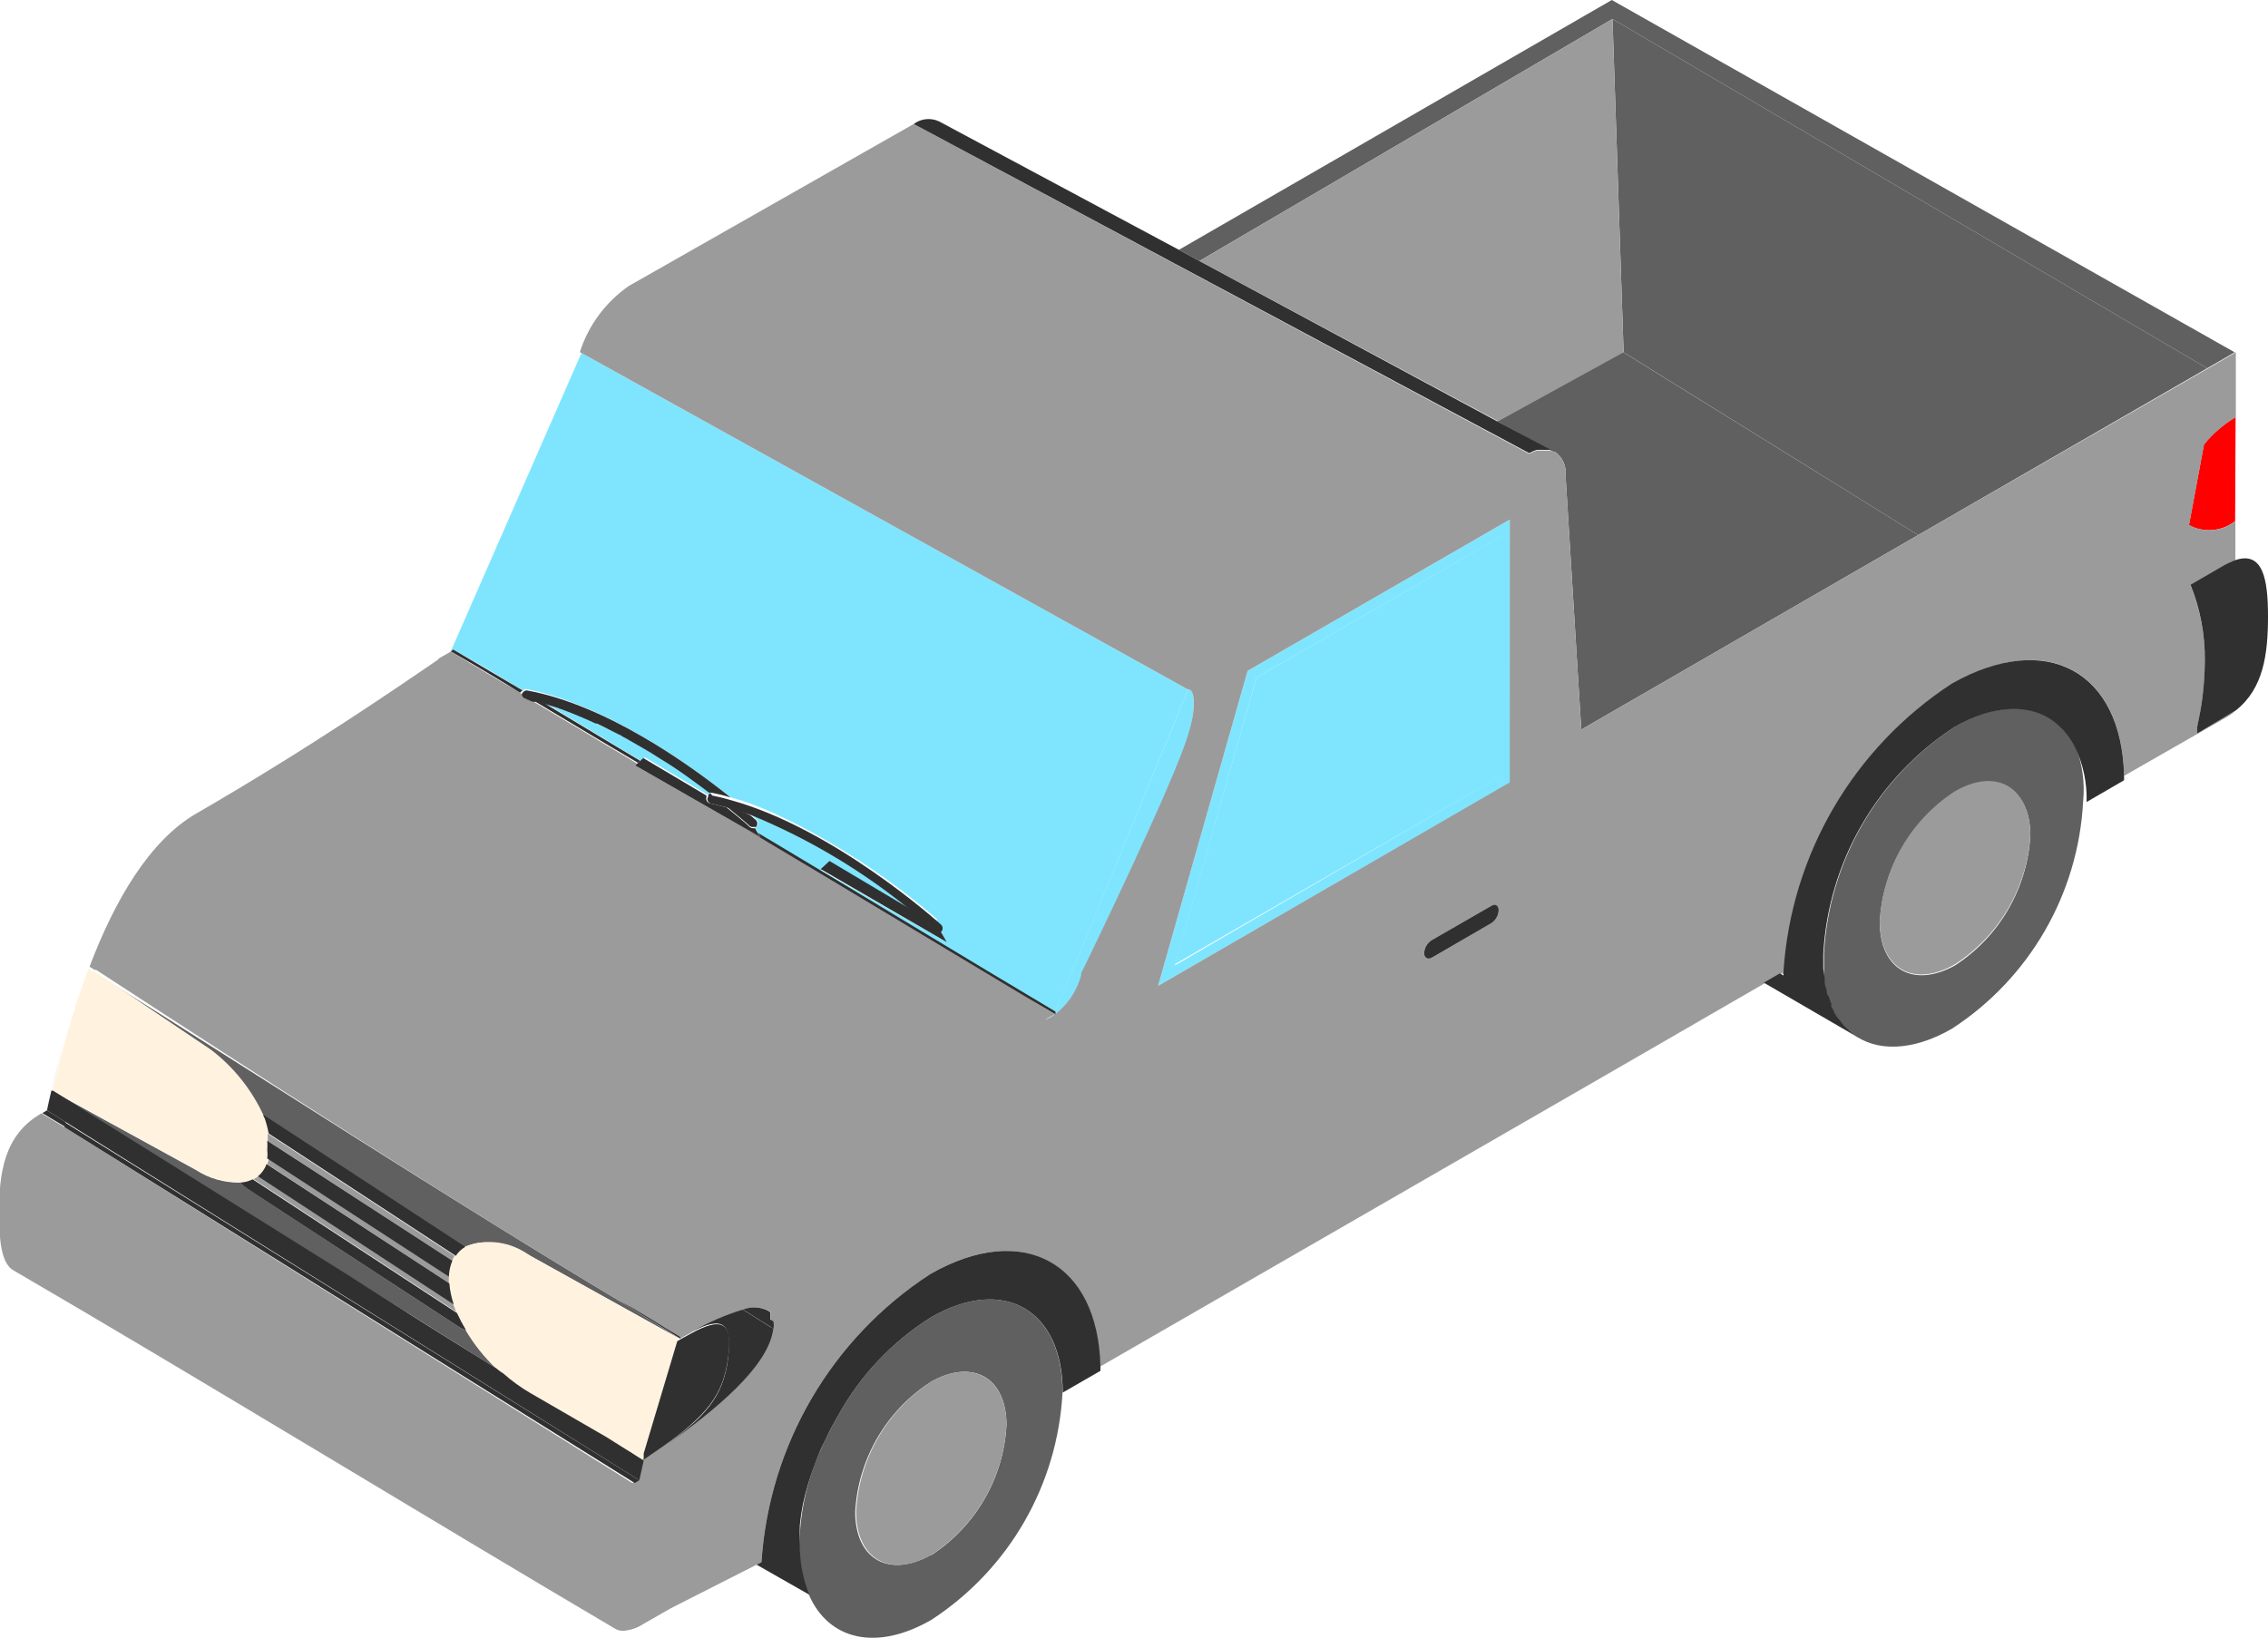
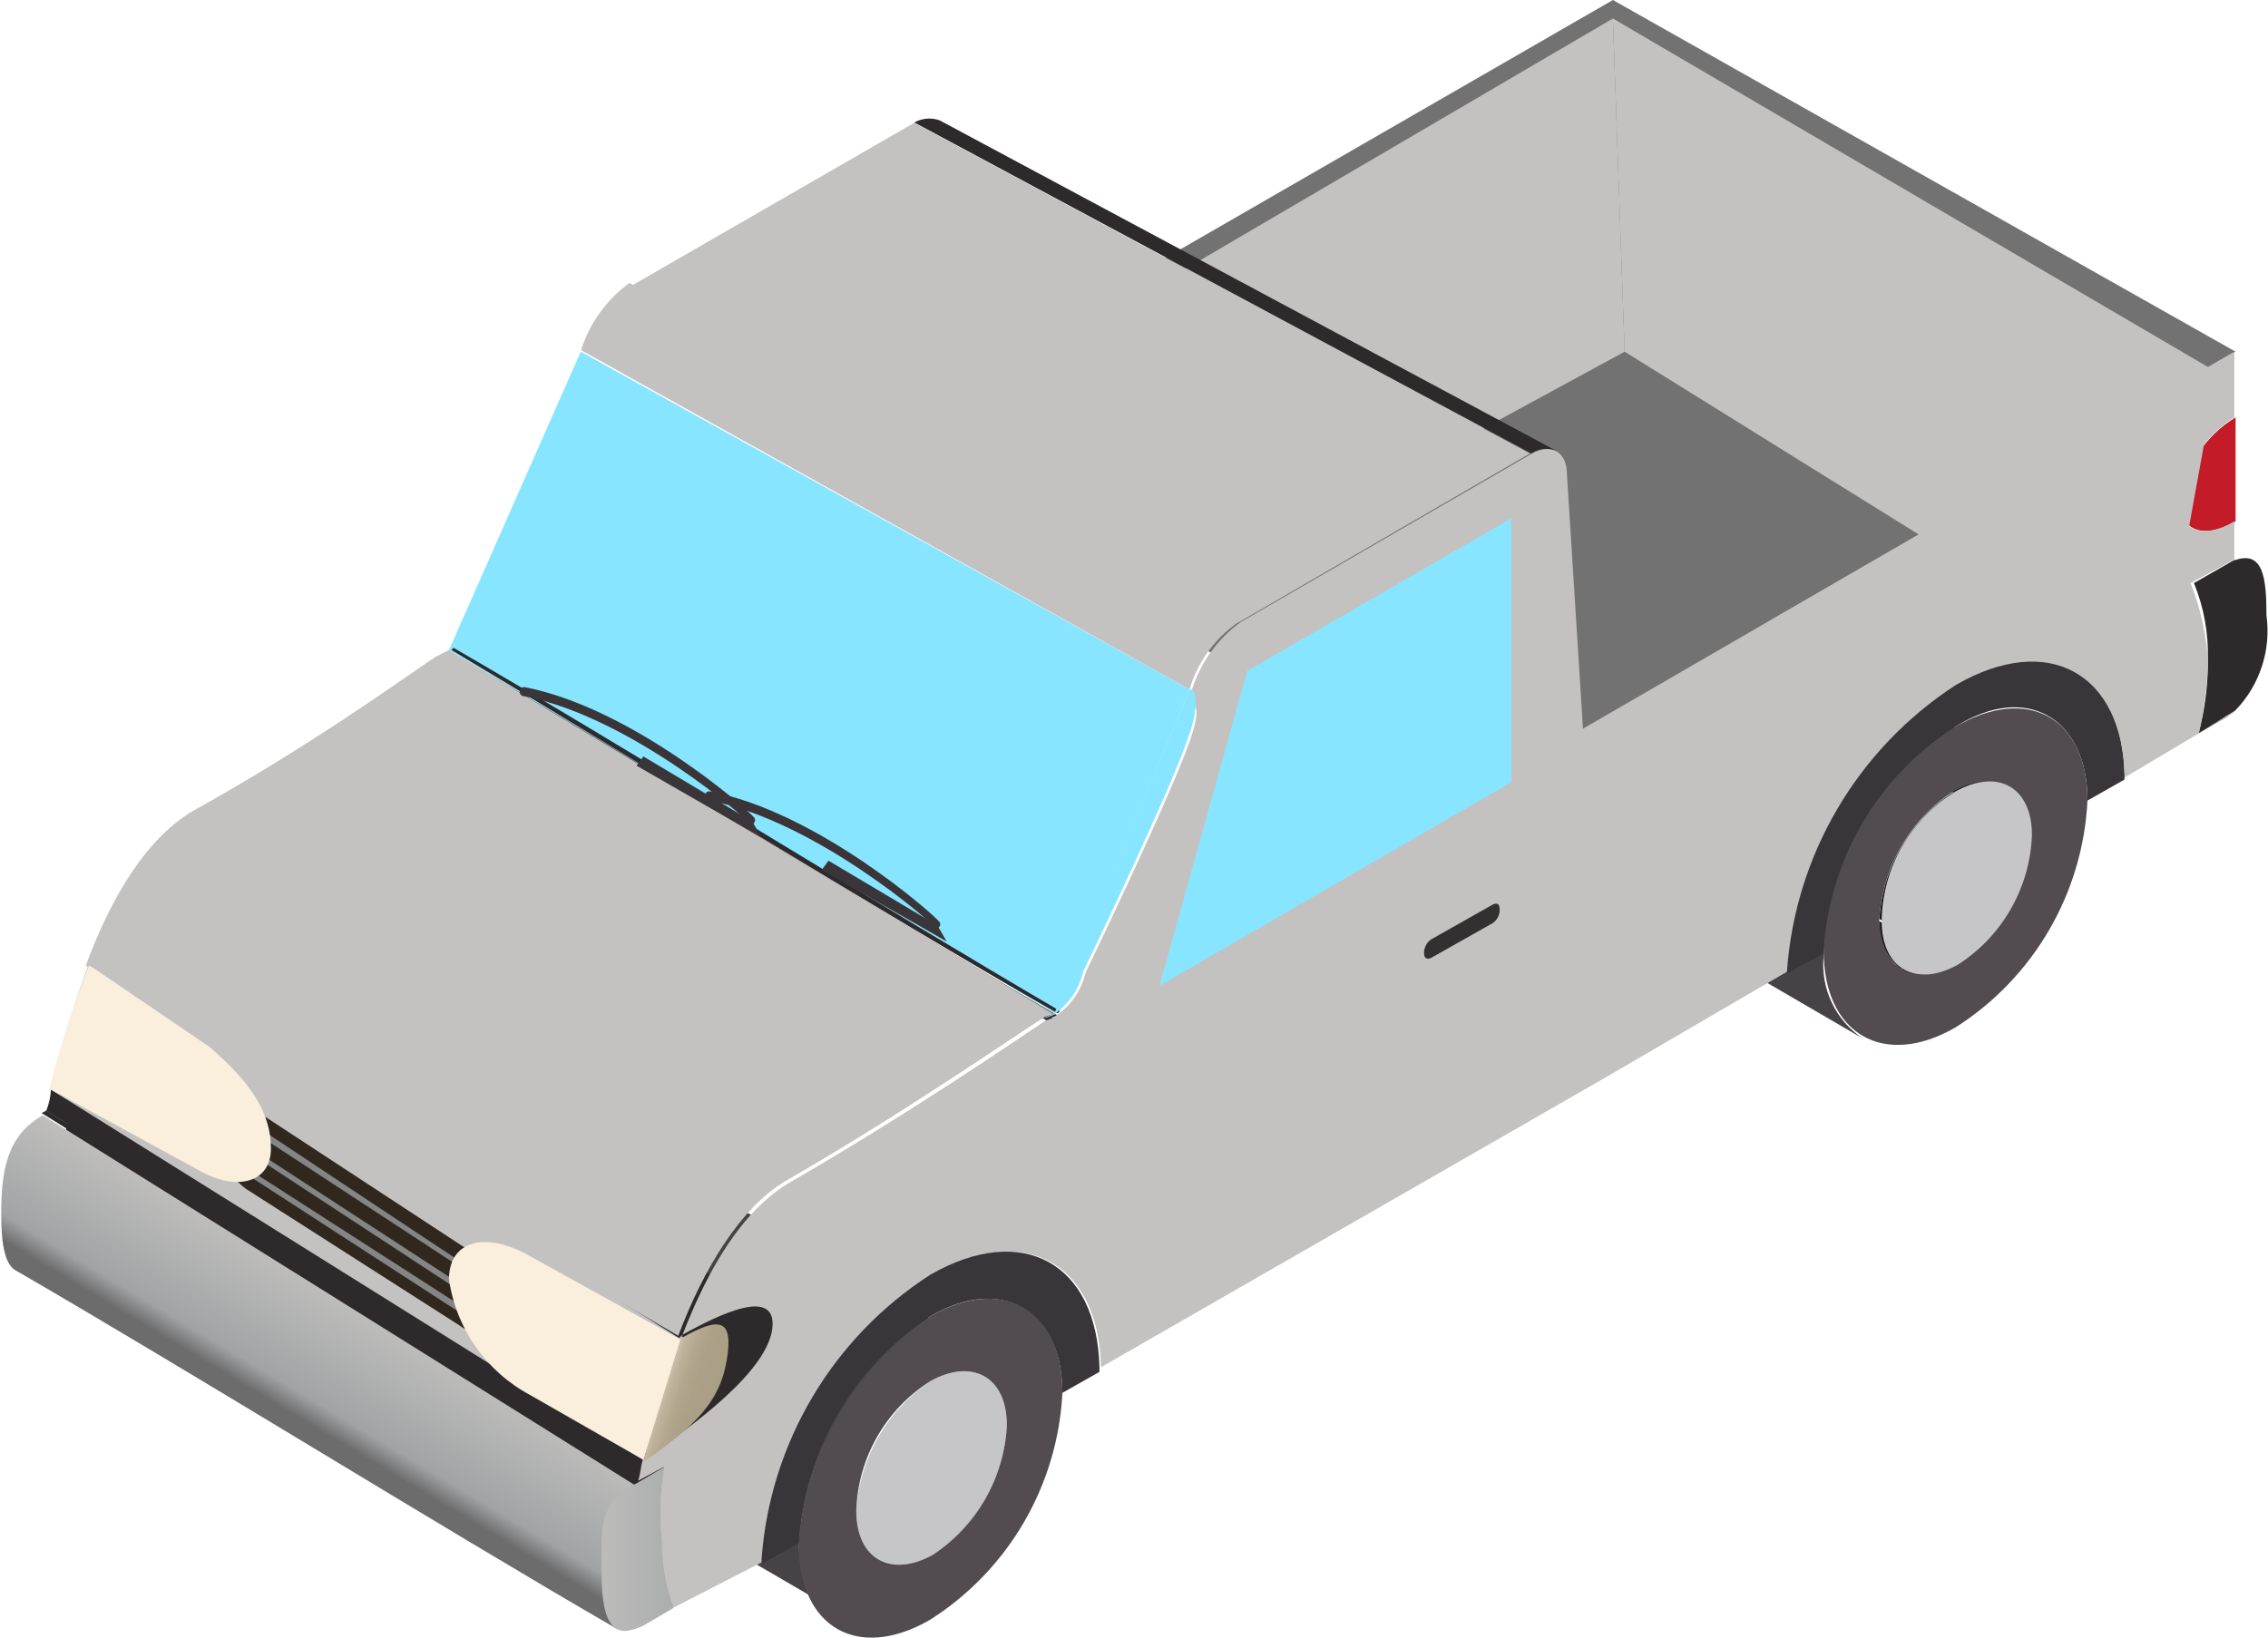
- <svg xmlns="http://www.w3.org/2000/svg" id="Capa_1" data-name="Capa 1" viewBox="0 0 98.02 70.8">
+ <svg xmlns="http://www.w3.org/2000/svg" xmlns:xlink="http://www.w3.org/1999/xlink" id="Capa_1" data-name="Capa 1" viewBox="0 0 73.5 53.09">
  <defs>
-     <style>.cls-1{fill:red;}.cls-2{fill:#7fe5ff;}.cls-3{fill:url(#linear-gradient);}.cls-4{fill:#606060;}.cls-5{fill:#9b9b9b;}.cls-6{fill:#fff3e0;}.cls-7{fill:#303030;}</style>
-     <linearGradient id="linear-gradient" x1="56.04" y1="101.19" x2="58.47" y2="102.09" gradientUnits="userSpaceOnUse">
-       <stop offset="0" stop-color="#fff3e0" />
-       <stop offset="0.08" stop-color="#e8dbc5" />
-       <stop offset="0.18" stop-color="#d3c5ae" />
-       <stop offset="0.29" stop-color="#c3b49c" />
-       <stop offset="0.43" stop-color="#b8a98f" />
-       <stop offset="0.61" stop-color="#b2a288" />
-       <stop offset="1" stop-color="#b0a086" />
+     <style>.cls-1{fill:none;}.cls-2{fill:#1e1b1a;}.cls-3{fill:#edecec;}.cls-4{fill:#464245;}.cls-5{fill:#534f52;}.cls-6{fill:#2e2a2c;}.cls-7{fill:#c31b27;}.cls-8{fill:#393538;}.cls-9{fill:#524c51;}.cls-10{fill:#c6c6c8;}.body{fill:#c4c2c1;}.cls-13{fill:#737273;}.cls-14{fill:#87e5ff;}.cls-16{clip-path:url(#clip-path);}.cls-17{fill:url(#Degradado_sin_nombre_259);}.cls-18{clip-path:url(#clip-path-2);}.cls-19{fill:url(#Degradado_sin_nombre_259-2);}.cls-20{clip-path:url(#clip-path-3);}.cls-21{fill:url(#Degradado_sin_nombre_260);}.cls-22{fill:#30281f;}.cls-23{fill:#858586;}.cls-24{fill:#faefdd;}.cls-25{fill:#342f31;}</style>
+     <clipPath id="clip-path" transform="translate(-59.01 -61.1)">
+       <path class="cls-1" d="M79,113.9c-5.7-3.3-13.8-8.33-19.5-11.63-.37-.22-.45-1-.45-1.8,0-1.35.15-2.55,1.35-3.22l19.2,12c-1.2.67-1,1.5-1,2.85,0,.82.08,1.57.45,1.8" />
+     </clipPath>
+     <linearGradient id="Degradado_sin_nombre_259" x1="11.71" y1="42.08" x2="9.46" y2="45.83" gradientUnits="userSpaceOnUse">
+       <stop offset="0" stop-color="#d6d4d4" />
+       <stop offset="0.07" stop-color="#bebdbc" />
+       <stop offset="0.83" stop-color="#a1a4a5" />
+       <stop offset="1" stop-color="#6d6c6d" />
+     </linearGradient>
+     <clipPath id="clip-path-2" transform="translate(-59.01 -61.1)">
+       <path class="cls-1" d="M80.54,108.65a8.49,8.49,0,0,0-.08,2.4,6.14,6.14,0,0,0,.38,2.17l-.9.53a1.71,1.71,0,0,1-.68.22c-.6,0-.75-.82-.75-1.87,0-1.35-.15-2.18,1-2.85l.15-.08Z" />
+     </clipPath>
+     <linearGradient id="Degradado_sin_nombre_259-2" x1="19" y1="50.21" x2="23.95" y2="50.21" xlink:href="#Degradado_sin_nombre_259" />
+     <clipPath id="clip-path-3" transform="translate(-59.01 -61.1)">
+       <path class="cls-1" d="M81.14,104.45c1.2-.68,1.65-.6,1.42.75s-1,2.1-2.7,3.3a39.57,39.57,0,0,1,1.13-4,.23.23,0,0,1,.15-.07" />
+     </clipPath>
+     <linearGradient id="Degradado_sin_nombre_260" x1="21.17" y1="44.65" x2="23.29" y2="45.36" gradientUnits="userSpaceOnUse">
+       <stop offset="0" stop-color="#faefdd" />
+       <stop offset="0.08" stop-color="#e2d7c3" />
+       <stop offset="0.18" stop-color="#cec3ae" />
+       <stop offset="0.29" stop-color="#bfb29c" />
+       <stop offset="0.43" stop-color="#b3a88f" />
+       <stop offset="0.61" stop-color="#aca087" />
+       <stop offset="1" stop-color="#aa9f86" />
    </linearGradient>
  </defs>
-   <path class="cls-1" d="M123.9,63.8a1.83,1.83,0,0,1-2,.17l.65-3.49a5.12,5.12,0,0,1,1.37-1.18Z" transform="translate(-27.3 -41.27)" />
-   <path class="cls-2" d="M78.65,71.08l-.26.62L72.92,85c-3.76-2.18-8.29-4.93-12.83-7.68l-.17-.3L60,77a.21.21,0,0,0,0-.3l-.21-.19a27.16,27.16,0,0,1,6.9,4.13l-3.52-2.1-.38.35L68.21,82v0l-.29-.5h0l0,0a.1.1,0,0,0,0-.07.2.2,0,0,0-.06-.23s0,0,0,0a.1.1,0,0,0-.06,0L67.79,81a30.87,30.87,0,0,0-6.26-4.2c-.15-.07-.29-.15-.44-.21A12.7,12.7,0,0,0,59.7,76c-.27-.1-.55-.18-.83-.26-1.76-1.41-5.37-4-8.81-4.68a.18.18,0,0,0-.17.06c-1-.62-2-1.22-3-1.77l-.11.08h0l0,0,5.65-12.9Z" transform="translate(-27.3 -41.27)" />
-   <path class="cls-2" d="M58,75.56a23.72,23.72,0,0,0-7.11-3.88L55,74.16l.17-.15,2.72,1.62A.31.31,0,0,1,58,75.56Z" transform="translate(-27.3 -41.27)" />
-   <path class="cls-2" d="M92.55,63.73,81.22,70.27,77.35,83.89l15.23-8.8ZM78.08,83,81.6,70.56,92.11,64.5l0,10.33Z" transform="translate(-27.3 -41.27)" />
-   <polygon class="cls-2" points="64.81 23.22 54.3 29.29 50.78 41.68 64.84 33.56 64.81 23.22" />
-   <path class="cls-2" d="M78.68,73c-.58,2-4.41,9.9-4.62,10.31,0,0,0,0,0,.08a3.16,3.16,0,0,1-1.28,1.81,1.43,1.43,0,0,1-.28.13l0,0,.24-.14.18-.1v0l0-.12L78.39,71.7l.26-.62C78.93,71,79,71.85,78.68,73Z" transform="translate(-27.3 -41.27)" />
-   <path class="cls-3" d="M58.76,100c-.21,1.62-1,2.5-2.73,3.74l-.91.63s0,0,0,0,0-.12,0-.18v0a0,0,0,0,0,0,0h0s0,0,0,0h0l0-.09.06-.2h0l1.39-4.65.15-.09.44-.24C58.52,98.17,59,98.44,58.76,100Z" transform="translate(-27.3 -41.27)" />
-   <polygon class="cls-4" points="77.18 41.98 77.18 42.16 77.02 42.07 77.18 41.98" />
-   <path class="cls-4" d="M117,73.53a3.29,3.29,0,0,0-.37-.57,1.6,1.6,0,0,0-.22-.24,1.7,1.7,0,0,0-.24-.22c-1-.83-2.62-.83-4.37.18a12.52,12.52,0,0,0-5.67,9.81h0c0,.23,0,.43,0,.64s0,.27,0,.4a1.62,1.62,0,0,1,0,.2c0,.11.06.21.08.31s0,.16.06.23.07.17.1.25a.61.61,0,0,0,.05.12.33.33,0,0,0,0,.12,2,2,0,0,0,.11.2c0,.08.08.16.13.24l.11.15.17.22a1.14,1.14,0,0,1,.11.11h0l.1.11.11.1.11.07c1,.78,2.58.77,4.29-.22a12.49,12.49,0,0,0,5.67-9.82h0A5.13,5.13,0,0,0,117,73.53ZM111.8,83c-1.79,1-3.25.2-3.26-1.86a7.16,7.16,0,0,1,3.24-5.61c1.8-1,3.26-.21,3.27,1.85A7.18,7.18,0,0,1,111.8,83Z" transform="translate(-27.3 -41.27)" />
-   <path class="cls-4" d="M110.2,64.4,95.64,72.81l-.68-11a1.07,1.07,0,0,0-.45-1h0l-.05,0h0L92,59.48l5.43-3Z" transform="translate(-27.3 -41.27)" />
-   <polygon class="cls-4" points="96.58 15.23 95.39 15.92 69.69 0.82 51.84 11.28 51.83 11.28 50.95 10.8 69.66 0 96.58 15.23" />
-   <polygon class="cls-4" points="95.39 15.92 82.9 23.13 70.17 15.23 69.69 0.82 95.39 15.92" />
-   <path class="cls-4" d="M30.52,84.78l.12-.41Z" transform="translate(-27.3 -41.27)" />
-   <path class="cls-4" d="M29.53,88.42v0c.19-.86.43-1.76.69-2.66-.27.92-.5,1.83-.7,2.71h0l.06,0Z" transform="translate(-27.3 -41.27)" />
-   <path class="cls-4" d="M56.67,99.14l-6.44-3.58A4.68,4.68,0,0,0,48.8,95l-.26,0a1.81,1.81,0,0,0-1.06.15l-.13.07h0l-8.71-5.7h0a7.52,7.52,0,0,0-2.27-2.84l-5-3.37C38,87.46,46.86,93.2,54.06,97.5Z" transform="translate(-27.3 -41.27)" />
-   <path class="cls-4" d="M48.76,100.43a7.83,7.83,0,0,1-1.32-1.66,1.26,1.26,0,0,1-.37-.18L38,92.66a1.88,1.88,0,0,1-.3-.27,3.37,3.37,0,0,1-1.93-.54l-6.07-3.33,12.65,7.9Z" transform="translate(-27.3 -41.27)" />
-   <path class="cls-4" d="M55.13,104.39c0-.13.06-.26.1-.39l-.12.38-.52-.3.54.33Z" transform="translate(-27.3 -41.27)" />
-   <path class="cls-4" d="M94.46,60.78l.05,0h0Z" transform="translate(-27.3 -41.27)" />
-   <polygon class="cls-4" points="51.09 30.43 51.35 29.8 51.09 30.43 51.09 30.43" />
-   <path class="cls-4" d="M55.13,104.39c0-.19.11-.39.15-.59l-.05.2C55.19,104.13,55.16,104.26,55.13,104.39Z" transform="translate(-27.3 -41.27)" />
-   <path class="cls-4" d="M122.26,73l1.24-.72a3.58,3.58,0,0,0,.43-.29l-1.67,1Z" transform="translate(-27.3 -41.27)" />
-   <path class="cls-4" d="M67.53,98.22a11.69,11.69,0,0,0-4,4.23,14.49,14.49,0,0,0-1,2.07,10.21,10.21,0,0,0-.68,3.52,5.42,5.42,0,0,0,.41,2.17c.84,1.94,2.9,2.47,5.3,1.08a12.51,12.51,0,0,0,5.66-9.82C73.22,97.87,70.66,96.41,67.53,98.22Zm0,10.27c-1.8,1-3.26.21-3.27-1.86A7.16,7.16,0,0,1,67.54,101c1.79-1,3.25-.2,3.26,1.86A7.16,7.16,0,0,1,67.56,108.49Z" transform="translate(-27.3 -41.27)" />
-   <path class="cls-4" d="M55.13,104.39v0c0-.2.11-.41.16-.62h0C55.24,104,55.18,104.2,55.13,104.39Z" transform="translate(-27.3 -41.27)" />
-   <path class="cls-5" d="M111.78,75.48a7.16,7.16,0,0,0-3.24,5.61c0,2.06,1.47,2.9,3.26,1.86a7.16,7.16,0,0,0,3.25-5.62C115,75.28,113.58,74.44,111.78,75.48Z" transform="translate(-27.3 -41.27)" />
-   <polygon class="cls-5" points="69.69 0.82 51.84 11.28 64.75 18.21 70.17 15.23 69.69 0.82" />
-   <path class="cls-5" d="M67.54,101a7.17,7.17,0,0,0-3.24,5.61c0,2.07,1.47,2.9,3.26,1.87a7.17,7.17,0,0,0,3.24-5.62C70.79,100.82,69.33,100,67.54,101Z" transform="translate(-27.3 -41.27)" />
-   <path class="cls-5" d="M123.91,65.48V63.8a1.83,1.83,0,0,1-2,.17l.65-3.49a5.12,5.12,0,0,1,1.37-1.18V56.5l-1.19.69L110.2,64.4,95.64,72.81l-.68-11a1.07,1.07,0,0,0-.45-1h0l-.05,0h0a.85.85,0,0,0-.17-.06H94a.65.65,0,0,0-.19,0l-.1,0a1.73,1.73,0,0,0-.32.14L66.79,46.63l-12.31,7a5.54,5.54,0,0,0-2.12,2.86L78.65,71.08c.28-.06.37.77,0,1.94-.58,2-4.41,9.9-4.62,10.31,0,0,0,0,0,.08a3.16,3.16,0,0,1-1.28,1.81,1.43,1.43,0,0,1-.28.13l0,0,.24-.14.18-.1-1.31-.79L62.69,79l-3.33-2-4.61-2.64.09-.08-4.58-2.74L50,71.47a.19.19,0,0,1-.15-.19l-3.07-1.84,0,0-.56.32.05,0c-1.47,1-5.44,3.76-10.49,6.68-2,1.16-3.51,3.71-4.61,6.62l.22.14.07,0C38,87.46,46.86,93.2,54.06,97.5c.91.54,1.79,1.07,2.64,1.56l0,.08.15-.09.44-.24a10.52,10.52,0,0,1,2.14-.93,1.32,1.32,0,0,1,1.12.07l.07.06a.73.73,0,0,1,0,.09.35.35,0,0,1,0,.08l0,.14s0,.06,0,.09a1,1,0,0,1,0,.3c-.2,1.64-2.53,3.54-4.69,5.07l-.91.63c-.06.29-.13.57-.19.85l-.2.12L30.09,90l-1-.6c-1.59.91-1.84,2.53-1.83,4.35,0,1.17.11,2.14.61,2.43,7.65,4.45,18.38,11,26,15.49a.65.65,0,0,0,.35.1,1.82,1.82,0,0,0,.89-.3l1.17-.67L60,108.91l.21-.11a16.1,16.1,0,0,1,7.29-12.45c4-2.3,7.24-.51,7.34,4L96.57,87.82l7.06-4.08.69-.4.16-.09a16.12,16.12,0,0,1,7.28-12.44c4-2.31,7.25-.51,7.34,4L122.26,73c0-.09,0-.18,0-.28.09-.44.18-.88.23-1.31a13.89,13.89,0,0,0,.1-1.55,8.5,8.5,0,0,0-.62-3.29l1.45-.84A3.41,3.41,0,0,1,123.91,65.48ZM91.75,81.18l-2.57,1.49c-.18.1-.33,0-.33-.19a.7.7,0,0,1,.33-.57l2.57-1.48c.17-.11.32,0,.32.19A.7.7,0,0,1,91.75,81.18Zm-14.4,2.71,3.87-13.62,11.33-6.54,0,11.36Z" transform="translate(-27.3 -41.27)" />
-   <path class="cls-5" d="M46.85,95.77a1.36,1.36,0,0,1,.1-.21l-8.09-5.29a2.91,2.91,0,0,1,0,.31Z" transform="translate(-27.3 -41.27)" />
-   <path class="cls-5" d="M47.05,98c0-.13-.09-.25-.14-.37l-8.46-5.54a1,1,0,0,1-.23.13Z" transform="translate(-27.3 -41.27)" />
-   <path class="cls-5" d="M46.72,96.75a2,2,0,0,1,0-.24s0,0,0-.05l-7.82-5.11a1.05,1.05,0,0,1-.06.24Z" transform="translate(-27.3 -41.27)" />
-   <path class="cls-6" d="M38.92,91c0,.07,0,.13,0,.18l0,.17h0l-.06.23h0a1.23,1.23,0,0,1-.38.53,1,1,0,0,1-.22.13,1.35,1.35,0,0,1-.54.14,3.42,3.42,0,0,1-1.92-.54l-6.07-3.33-.1-.06-.07,0h0v0c.2-.86.43-1.76.69-2.66.09-.31.19-.62.29-.93,0-.14.08-.27.13-.41.14-.44.3-.88.46-1.31l.22.14.07,0,5,3.37a7.52,7.52,0,0,1,2.27,2.84h0c0,.13.09.26.13.39a1.6,1.6,0,0,0,.05.21,1.42,1.42,0,0,1,0,.2,2.87,2.87,0,0,1,0,.31C38.91,90.71,38.92,90.85,38.92,91Z" transform="translate(-27.3 -41.27)" />
-   <path class="cls-6" d="M47.36,95.17a1.18,1.18,0,0,0-.41.39,1.36,1.36,0,0,0-.1.21,2,2,0,0,0-.15.69s0,0,0,.05a2,2,0,0,0,0,.24,3.89,3.89,0,0,0,.19.91c.05.12.09.24.14.37a7.59,7.59,0,0,0,.39.74,7.83,7.83,0,0,0,1.32,1.66,3.85,3.85,0,0,0,.3.27h0a7.11,7.11,0,0,0,1.16.84l3.3,1.91,1.07.62.52.3.12-.38.05-.2h0l1.38-4.65h0l-6.43-3.58A2.91,2.91,0,0,0,47.36,95.17Z" transform="translate(-27.3 -41.27)" />
-   <path class="cls-7" d="M47.07,98.59a1.26,1.26,0,0,0,.37.18,7.59,7.59,0,0,1-.39-.74l-8.83-5.78a1.3,1.3,0,0,1-.53.14,1.88,1.88,0,0,0,.3.27Z" transform="translate(-27.3 -41.27)" />
-   <path class="cls-7" d="M46.91,97.66a3.89,3.89,0,0,1-.19-.91l-7.9-5.16a1.21,1.21,0,0,1-.37.53Z" transform="translate(-27.3 -41.27)" />
-   <path class="cls-7" d="M46.7,96.46a2,2,0,0,1,.15-.69l-8-5.19a2.73,2.73,0,0,1,0,.41,1.42,1.42,0,0,1,0,.36Z" transform="translate(-27.3 -41.27)" />
-   <path class="cls-7" d="M47,95.56a1.18,1.18,0,0,1,.41-.39l-8.73-5.71a4.1,4.1,0,0,1,.23.81Z" transform="translate(-27.3 -41.27)" />
-   <path class="cls-7" d="M119.1,74.81V75l-1.62.94h0a5.13,5.13,0,0,0-.51-2.39,3.29,3.29,0,0,0-.37-.57,1.6,1.6,0,0,0-.22-.24,1.7,1.7,0,0,0-.24-.22c-1-.83-2.62-.83-4.37.18a12.52,12.52,0,0,0-5.67,9.81h0c0,.22,0,.44,0,.64l.06.4a1.62,1.62,0,0,1,0,.2c0,.11.06.21.08.31s0,.16.06.23.07.17.1.25a.61.61,0,0,0,.05.12.34.34,0,0,0,0,.12l.11.2c0,.08.09.16.13.24l.12.15.17.22a1.14,1.14,0,0,1,.11.11,1.14,1.14,0,0,1,.11.11l.11.1.11.08.12.08.12.08-4.13-2.4.69-.4.16.09v-.18a16.12,16.12,0,0,1,7.28-12.44C115.76,68.5,119,70.3,119.1,74.81Z" transform="translate(-27.3 -41.27)" />
-   <path class="cls-7" d="M122.26,73v0Z" transform="translate(-27.3 -41.27)" />
-   <path class="cls-7" d="M125.32,67.92c0,1.64-.2,3.12-1.39,4.06l-1.67,1c0-.09,0-.18,0-.28.09-.44.18-.88.23-1.31a13.89,13.89,0,0,0,.1-1.55,8.5,8.5,0,0,0-.62-3.29l1.45-.84a3.41,3.41,0,0,1,.44-.21C125.1,65.05,125.32,66.29,125.32,67.92Z" transform="translate(-27.3 -41.27)" />
-   <path class="cls-7" d="M94.45,60.78a.85.85,0,0,0-.17-.06H94a.65.65,0,0,0-.19,0l-.1,0a1.73,1.73,0,0,0-.32.14L66.79,46.63a1.07,1.07,0,0,1,1.1-.11l10.36,5.55.88.48h0L92,59.48Z" transform="translate(-27.3 -41.27)" />
-   <path class="cls-7" d="M94.51,60.8h0l-.05,0Z" transform="translate(-27.3 -41.27)" />
-   <path class="cls-7" d="M74.86,100.35v.18l-1.63.94c0-3.6-2.57-5.06-5.7-3.25a11.69,11.69,0,0,0-4,4.23l-.28.5c-.18.34-.34.69-.49,1l-.21.53A11.9,11.9,0,0,0,62,106.3a8.89,8.89,0,0,0-.13.88,8.43,8.43,0,0,0,0,.86,5.6,5.6,0,0,0,.41,2.17L60,108.91l.21-.11a16.1,16.1,0,0,1,7.29-12.45C71.51,94.05,74.76,95.84,74.86,100.35Z" transform="translate(-27.3 -41.27)" />
-   <path class="cls-7" d="M72.92,85l0,.12-1.31-.77L62.69,79,60,77.38l.18.1-.13-.21C64.63,80,69.16,82.77,72.92,85Z" transform="translate(-27.3 -41.27)" />
-   <path class="cls-7" d="M50.42,71.58l4.46,2.67.09-.09-4.13-2.48Z" transform="translate(-27.3 -41.27)" />
-   <path class="cls-7" d="M49.89,71.12l-3-1.77-.11.08c1,.57,2,1.16,3,1.79A.23.23,0,0,1,49.89,71.12Z" transform="translate(-27.3 -41.27)" />
-   <path class="cls-7" d="M49.83,71.28l-3.07-1.84h0l3,1.79v0S49.82,71.27,49.83,71.28Z" transform="translate(-27.3 -41.27)" />
-   <path class="cls-7" d="M72.87,85.07v0l-1.31-.79Z" transform="translate(-27.3 -41.27)" />
-   <path class="cls-7" d="M62.69,79l-3.33-2,.68.38Z" transform="translate(-27.3 -41.27)" />
-   <path class="cls-7" d="M54.87,74.25l0,0-4.58-2.74.15,0h0l.87.54,0,0Z" transform="translate(-27.3 -41.27)" />
-   <path class="cls-7" d="M60.73,98.41a1,1,0,0,1,0,.3l-1.32-.83a1.32,1.32,0,0,1,1.12.07l.07.06a.73.73,0,0,1,0,.09.35.35,0,0,1,0,.08l0,.14S60.73,98.38,60.73,98.41Z" transform="translate(-27.3 -41.27)" />
-   <path class="cls-7" d="M30.13,89.77c0,.07,0,.15,0,.22l-1-.6.2-.12Z" transform="translate(-27.3 -41.27)" />
-   <path class="cls-7" d="M47.51,99.72,47,99.4Z" transform="translate(-27.3 -41.27)" />
-   <path class="cls-7" d="M47.59,99.77l1.47.94h0Q48.33,100.25,47.59,99.77Z" transform="translate(-27.3 -41.27)" />
-   <path class="cls-7" d="M54.93,105.26l-.2.12L30.09,90c0-.07,0-.15,0-.22Z" transform="translate(-27.3 -41.27)" />
-   <path class="cls-7" d="M55.12,104.41c-.06.29-.13.57-.19.85L30.13,89.77l-.8-.5c.06-.28.12-.57.19-.85l.07,0,.1.06,12.64,7.9,2.35,1.5L47,99.4l.26.16a2.26,2.26,0,0,1,.26.16l.07,0c.5.32,1,.63,1.47.93h0a7.28,7.28,0,0,0,1.16.84l3.3,1.91Z" transform="translate(-27.3 -41.27)" />
-   <path class="cls-7" d="M56.7,99.06l0,.08L54.06,97.5C55,98,55.85,98.57,56.7,99.06Z" transform="translate(-27.3 -41.27)" />
-   <path class="cls-7" d="M60.72,98.71c-.2,1.64-2.53,3.54-4.69,5.07,1.72-1.24,2.52-2.12,2.73-3.74s-.24-1.87-1.5-1.23a10.52,10.52,0,0,1,2.14-.93Z" transform="translate(-27.3 -41.27)" />
-   <path class="cls-7" d="M48.76,100.43l-6.42-4,4.65,3,.52.32.08,0q.73.48,1.47.93A3.85,3.85,0,0,1,48.76,100.43Z" transform="translate(-27.3 -41.27)" />
-   <path class="cls-7" d="M54.59,104.08l-1.07-.62c.56.33,1.1.66,1.61,1Z" transform="translate(-27.3 -41.27)" />
-   <path class="cls-7" d="M58.76,100c-.21,1.62-1,2.5-2.73,3.74l-.91.63s0,0,0,0,0-.12,0-.18v0a0,0,0,0,0,0,0h0s0,0,0,0h0l0-.09.06-.2h0l1.39-4.65.15-.09.44-.24C58.52,98.17,59,98.44,58.76,100Z" transform="translate(-27.3 -41.27)" />
-   <path class="cls-7" d="M92.07,80.62a.7.7,0,0,1-.32.56l-2.57,1.49c-.18.1-.33,0-.33-.19a.7.7,0,0,1,.33-.57l2.57-1.48C91.92,80.32,92.07,80.41,92.07,80.62Z" transform="translate(-27.3 -41.27)" />
-   <path class="cls-7" d="M60.22,77.48l-.18-.1L59.36,77l-4.61-2.64.09-.08,0,0,.1-.09.16-.15,2.73,1.62s0,0,0,.07A.21.21,0,0,0,58,76l.69.17c.62.49,1,.83,1,.84a.2.2,0,0,0,.14.06.19.19,0,0,0,.1,0l.17.3Z" transform="translate(-27.3 -41.27)" />
-   <path class="cls-7" d="M58.87,75.74a8,8,0,0,0-.81-.2s-.07,0-.11,0c-.6-.45-1.33-1-2.13-1.48l-.41-.26L55,73.56l-.7-.4a1.18,1.18,0,0,1-.19-.11L54,73l-.67-.34-.23-.11-.05,0c-.56-.26-1.14-.5-1.71-.7h0l-.47-.14h0l-.39-.1h0l-.15,0L50,71.47a.19.19,0,0,1-.15-.19s0,0,0,0v0a.23.23,0,0,1,.07-.1.18.18,0,0,1,.17-.06C53.5,71.74,57.11,74.33,58.87,75.74Z" transform="translate(-27.3 -41.27)" />
-   <path class="cls-7" d="M58.68,76.12c.62.5,1,.83,1,.84a.2.2,0,0,0,.14.06s.06,0,.09,0,0,0,.06,0a.22.22,0,0,0,0-.3l-.22-.19C59.39,76.33,59,76.22,58.68,76.12Z" transform="translate(-27.3 -41.27)" />
-   <path class="cls-7" d="M67.68,81.44s-.4-.35-1-.85l-3.53-2.1-.38.35L68.22,82l-.3-.52a.19.19,0,0,1-.1,0A.2.2,0,0,1,67.68,81.44Z" transform="translate(-27.3 -41.27)" />
-   <path class="cls-7" d="M58,75.56a.31.31,0,0,0-.09.07s0,0,0,.07A.2.2,0,0,0,58,76l.7.17c.35.1.71.21,1.07.34a27.24,27.24,0,0,1,6.91,4.13c.62.5,1,.84,1,.85a.2.2,0,0,0,.14.06.19.19,0,0,0,.1,0s0,0,.06,0a.22.22,0,0,0,0-.3c-.2-.18-4.65-4.16-9.09-5.39a8,8,0,0,0-.81-.2S58,75.55,58,75.56Z" transform="translate(-27.3 -41.27)" />
+   <path class="cls-2" d="M107.61,78.12a2,2,0,0,0-.67-1.57l17.17,10a1.69,1.69,0,0,1,.68,1.58,5.24,5.24,0,0,1-2.4,4.2l-17.18-10a5.22,5.22,0,0,0,2.4-4.2" transform="translate(-59.01 -61.1)" />
+   <path class="cls-2" d="M103.49,82.55a1.83,1.83,0,0,0,1.72-.15l17.18,10a1.63,1.63,0,0,1-1.73.15c-5.17-3-12.07-7-17.17-10" transform="translate(-59.01 -61.1)" />
+   <path class="cls-3" d="M106.94,76.55l17.17,10a1.83,1.83,0,0,0-1.72.15l-17.18-10a1.8,1.8,0,0,1,1.73-.15" transform="translate(-59.01 -61.1)" />
+   <path class="cls-3" d="M120.66,92.52c-4.87-2.85-9.75-5.7-14.62-8.47-.83-.53-1.73-1-2.55-1.5a1.88,1.88,0,0,1-.75-1.58,5.24,5.24,0,0,1,2.4-4.2l17.17,10a5.34,5.34,0,0,0-2.4,4.2,1.78,1.78,0,0,0,.75,1.57" transform="translate(-59.01 -61.1)" />
+   <path class="cls-4" d="M119.39,94.77l-17.18-10a3.05,3.05,0,0,1-1.27-2.7,9.26,9.26,0,0,1,4.27-7.35l17.18,10a9.46,9.46,0,0,0-4.28,7.35,2.88,2.88,0,0,0,1.28,2.7" transform="translate(-59.01 -61.1)" />
+   <path class="cls-5" d="M116.91,92.67l-17.17-10v-.15l17.17,10v.15" transform="translate(-59.01 -61.1)" />
+   <path class="cls-6" d="M131.16,79.4c.15-.08.23-.15.3-.15.9-.3,1,.6,1,1.8a3.7,3.7,0,0,1-1,3.07c-.07.08-.22.15-.3.23l-.9.52a8.92,8.92,0,0,0,.3-2.4,6.06,6.06,0,0,0-.45-2.47Z" transform="translate(-59.01 -61.1)" />
+   <path class="cls-7" d="M131.46,74.6V78c-1,.6-1.8.3-1.8-.6a3.77,3.77,0,0,1,1.8-2.77" transform="translate(-59.01 -61.1)" />
+   <path class="cls-8" d="M122.39,83.22c3-1.72,5.4-.37,5.47,3v.15l-1.2.68c0-2.7-2-3.83-4.27-2.4A9.46,9.46,0,0,0,118.11,92l-1.2.67v-.15a12.23,12.23,0,0,1,5.48-9.3" transform="translate(-59.01 -61.1)" />
+   <path class="cls-9" d="M122.39,92.37a5.16,5.16,0,0,0,2.4-4.2c0-1.57-1.13-2.17-2.48-1.42a5.34,5.34,0,0,0-2.4,4.2C120,92.52,121,93.12,122.39,92.37Zm0-7.72c2.32-1.35,4.27-.3,4.27,2.4a9.26,9.26,0,0,1-4.27,7.35c-2.33,1.35-4.28.22-4.28-2.48A9.25,9.25,0,0,1,122.39,84.65Z" transform="translate(-59.01 -61.1)" />
+   <path class="cls-10" d="M122.39,86.75c1.35-.75,2.47-.15,2.47,1.42a5.22,5.22,0,0,1-2.4,4.2c-1.35.75-2.47.15-2.47-1.42a5,5,0,0,1,2.4-4.2" transform="translate(-59.01 -61.1)" />
+   <polygon class="cls-2" points="32.1 11.63 34.8 24.9 40.73 21.45 34.8 24.9 32.1 11.63" />
+   <polygon class="cls-13" points="51.3 23.63 32.1 11.63 52.27 0 72.45 11.4 51.3 23.63" />
+   <polygon class="body" points="52.27 0.6 52.65 11.4 46.58 14.7 37.42 9.3 52.27 0.6" />
+   <path class="cls-6" d="M89.46,65l20,10.72a.83.83,0,0,0-.82.08l-20-10.73a1,1,0,0,1,.82-.07" transform="translate(-59.01 -61.1)" />
+   <path class="cls-10" d="M89.16,105.87c1.35-.75,2.48-.15,2.48,1.43a5.24,5.24,0,0,1-2.4,4.2c-1.35.75-2.48.15-2.48-1.43a5.47,5.47,0,0,1,2.4-4.2" transform="translate(-59.01 -61.1)" />
+   <polygon class="cls-13" points="40.73 21.98 21 11.03 29.18 6.15 48.6 17.4 40.73 21.98" />
+   <path class="cls-4" d="M86.46,113.52l-17.17-10c-1.05-.08-1.58-1-1.58-2.33A9.27,9.27,0,0,1,72,93.87l17.17,10a9.48,9.48,0,0,0-4.27,7.35c.07,1.27.52,2.25,1.57,2.32" transform="translate(-59.01 -61.1)" />
+   <polygon class="cls-14" points="34.2 32.85 14.55 21.07 18.82 11.4 38.55 22.35 34.2 32.85" />
+   <path class="cls-6" d="M73.64,82.17l.07-.07c5.7,3.3,13.88,8.4,19.65,11.77l-.07.08c-5.78-3.3-14-8.4-19.65-11.78" transform="translate(-59.01 -61.1)" />
+   <path class="cls-6" d="M73.49,82.32c.07,0,.07-.07.15-.07,5.7,3.3,13.87,8.4,19.65,11.77-.08,0-.08.08-.15.08C88,91,78.66,85.32,73.49,82.32" transform="translate(-59.01 -61.1)" />
+   <path class="cls-6" d="M61.26,101.6a5.94,5.94,0,0,1-.3-1.73c7.05,3.9,12,7,19.5,11.18a5,5,0,0,0,.3,1.87c-9.67-5.4-19.5-11.32-19.5-11.32" transform="translate(-59.01 -61.1)" />
+   <polygon class="body" points="52.65 11.4 63.38 18.07 70.65 18.68 71.85 12.07 52.27 0.6 52.65 11.4" />
+   <path class="cls-6" d="M64.86,92.15a.51.51,0,0,0-.22-.6l19.2,12c.15.07.22.3.22.6-5.1-3-14-9-19.2-12" transform="translate(-59.01 -61.1)" />
+   <polygon class="cls-6" points="20.7 48 1.5 36 2.33 35.55 21.52 47.55 20.7 48" />
+   <polygon class="cls-6" points="20.55 48.08 1.35 36.08 1.5 36 20.7 48 20.55 48.08" />
+   <path class="cls-6" d="M61,99.5l1,.52,1,.53,1.05.52,1,.6,1,.6,1.12.6,3.15,2.63,1.13.6,1.12.6,1.13.6,1.12.6,1,.6,1.05.6,1,.52,1,.53,1,.52-1-.52-1-.53-1-.52L76,108.5l-1-.6-1.12-.6-1.13-.6-1.12-.6-1.13-.6-3.15-2.63-1.12-.6-1-.6-1-.6L63,100.55,62,100ZM61,99.42a12.71,12.71,0,0,1,.38-2.85l19.2,12a8.5,8.5,0,0,0-.08,2.4C74.69,107.75,66.66,102.8,61,99.42Z" transform="translate(-59.01 -61.1)" />
+   <path class="cls-6" d="M60.66,96.42c5.7,3.3,13.5,8.63,19.2,12-.07.23-.07.45-.15.68l-19.2-12a2.08,2.08,0,0,0,.15-.68" transform="translate(-59.01 -61.1)" />
+   <path class="cls-6" d="M60.66,96.42c1.8-1.2,4-2.85,4.2-4.27l19.2,12c-.15,1.42-2.4,3.07-4.2,4.27-5.17-3-14-9-19.2-12" transform="translate(-59.01 -61.1)" />
+   <path class="body" d="M79.86,108.42l-19.2-12a31.62,31.62,0,0,1,1.2-4l19.2,12.08a30.6,30.6,0,0,0-1.2,4" transform="translate(-59.01 -61.1)" />
+   <path class="body" d="M97.11,92.37l2.63-9.3,7.87-4.57v7.72ZM130,80l1.12-.6c.15-.08.23-.15.3-.15V78c-1,.6-1.8.3-1.8-.6a3.89,3.89,0,0,1,1.8-2.77V72.5L110.31,84.72l-.52-8.25c0-.75-.53-1-1.13-.67l-9.45,5.47a4.31,4.31,0,0,0-1.57,2.18l-.23.45h.08c.22-.08.45.07.15,1-.45,1.5-3.3,7.43-3.45,7.73a2.31,2.31,0,0,1-1,1.42c-.07,0-.15.08-.22.08-1,.67-4.5,3.07-8.4,5.32-2.4,1.43-3.83,5.4-4.65,9a39.31,39.31,0,0,1,1.12-4l.08-.08c1.2-.67,3.07-1.57,2.92-.22s-2.4,3.07-4.2,4.27c-.07.23-.07.45-.15.68l.83-.45a8.49,8.49,0,0,0-.08,2.4,6.14,6.14,0,0,0,.38,2.17l2.92-1.5a12.1,12.1,0,0,1,5.48-9.3c3-1.72,5.4-.37,5.47,3L111,96.05l5.92-3.45a12.08,12.08,0,0,1,5.48-9.3c3-1.73,5.4-.38,5.47,3l2.4-1.43a13.07,13.07,0,0,0,.3-2.32A8.35,8.35,0,0,0,130,80Z" transform="translate(-59.01 -61.1)" />
+   <path class="body" d="M130.26,84.87h0l.9-.52a1,1,0,0,0,.3-.23Z" transform="translate(-59.01 -61.1)" />
+   <polygon class="cls-14" points="40.42 21.75 48.98 16.8 48.98 25.35 37.58 31.95 40.42 21.75" />
+   <polygon class="cls-14" points="48.6 17.4 48.6 25.13 38.1 31.27 40.73 21.98 48.6 17.4" />
+   <path class="cls-9" d="M89.24,111.5a5.34,5.34,0,0,0,2.4-4.2c0-1.58-1.13-2.18-2.48-1.43a5.16,5.16,0,0,0-2.4,4.2C86.76,111.65,87.89,112.25,89.24,111.5Zm-.08-7.73c2.33-1.35,4.28-.22,4.28,2.48a9.27,9.27,0,0,1-4.28,7.35c-2.32,1.35-4.27.3-4.27-2.48A9.81,9.81,0,0,1,89.16,103.77Z" transform="translate(-59.01 -61.1)" />
+   <path class="cls-6" d="M73.26,82.4c.08,0,.15-.08.23-.08L93.14,94.1c-.08,0-.15.07-.23.07L73.26,82.4" transform="translate(-59.01 -61.1)" />
+   <path class="cls-8" d="M89.16,102.42c3-1.72,5.4-.37,5.48,3v.15l-1.2.68c0-2.7-2-3.83-4.28-2.48a9.48,9.48,0,0,0-4.27,7.35l-1.2.68v-.15a12,12,0,0,1,5.47-9.23" transform="translate(-59.01 -61.1)" />
+   <polygon class="body" points="40.13 20.18 20.4 9.3 29.63 3.98 49.58 14.7 40.13 20.18" />
+   <path class="cls-6" d="M80.76,113.22c-5.17-3-14.32-8.62-19.5-11.62,4.58,2.62,6.53,4.57,10.58,6.9,2.85,1.65,6,2.85,8.85,4.5a.28.28,0,0,1,.07.22" transform="translate(-59.01 -61.1)" />
+   <path class="cls-14" d="M97.56,83.45c.23-.08.3.6,0,1.42-.45,1.5-3.3,7.43-3.45,7.73a2.28,2.28,0,0,1-1,1.42c-.08,0-.15.08-.23.08s-.07,0-.15.07c.3-.15.38-.22.45-.22Z" transform="translate(-59.01 -61.1)" />
+   <path class="body" d="M97.56,83.45l-19.72-11a4.31,4.31,0,0,1,1.57-2.18l19.73,11a4,4,0,0,0-1.58,2.18" transform="translate(-59.01 -61.1)" />
+   <path class="cls-6" d="M61,99.87v-.45c5.7,3.3,13.8,8.33,19.5,11.63C73,106.92,68,103.85,61,99.87" transform="translate(-59.01 -61.1)" />
+   <g class="cls-16">
+     <rect class="cls-17" y="36.15" width="20.55" height="16.65" />
+   </g>
+   <g class="cls-18">
+     <rect class="cls-19" x="19.35" y="47.55" width="2.47" height="5.33" />
+   </g>
+   <g class="cls-20">
+     <rect class="cls-21" x="20.85" y="42.67" width="2.93" height="4.73" />
+   </g>
+   <path class="body" d="M93.21,94,73.56,82.17l-.45.23c-1.12.75-4,2.85-7.87,5-1.5.9-2.63,2.78-3.45,5,5.55,3.53,13.5,8.7,19.2,12,.82-2.17,2-4.12,3.45-5,3.9-2.25,7.35-4.65,8.4-5.32l.37-.15" transform="translate(-59.01 -61.1)" />
+   <path class="cls-22" d="M74.16,101.6a3.1,3.1,0,0,1,.75,2.1c0,.52-.52.75-1,.37L67,99.65a2.17,2.17,0,0,1-.9-1.65c0-.53.67-1.2,1.2-.9Z" transform="translate(-59.01 -61.1)" />
+   <path class="cls-23" d="M66.66,97.17c-.07,0-.07.08-.15.15l8.25,5.4c0-.07-.07-.15-.07-.22Z" transform="translate(-59.01 -61.1)" />
+   <path class="cls-23" d="M66.21,98.45a.65.65,0,0,0,.15.3l8.33,5.4c.07,0,.07-.08.15-.15Z" transform="translate(-59.01 -61.1)" />
+   <path class="cls-23" d="M66.21,97.7a.29.29,0,0,1-.07.15l8.7,5.7v-.23Z" transform="translate(-59.01 -61.1)" />
+   <path class="cls-24" d="M60.66,96.42h0l.15.08L65.39,99c1.27.75,2.4.45,2.4-.67s-.6-2.1-2-3.3l-3.75-2.55-.15-.08a30.82,30.82,0,0,0-1.28,4" transform="translate(-59.01 -61.1)" />
+   <path class="cls-24" d="M81.06,104.52l-1.2,3.9-3.67-2.1a5.07,5.07,0,0,1-2.63-3.75c0-1.27,1.2-1.57,2.63-.75Z" transform="translate(-59.01 -61.1)" />
+   <path class="cls-25" d="M107.39,90.42c.15-.07.22,0,.22.15a.52.52,0,0,1-.22.45l-2,1.13c-.15.07-.23,0-.23-.15a.53.53,0,0,1,.23-.45Z" transform="translate(-59.01 -61.1)" />
+   <polygon class="cls-8" points="24.68 27.15 24.38 26.63 20.85 24.52 20.63 24.82 24.68 27.15" />
+   <path class="cls-8" d="M83.39,87.87c-.08,0-.08,0-.08-.07S79.49,84.35,76,83.67a.15.15,0,0,1-.15-.15.16.16,0,0,1,.15-.15c3.52.68,7.27,4,7.42,4.2a.14.14,0,0,1,0,.23c0,.07,0,.07-.07.07" transform="translate(-59.01 -61.1)" />
+   <polygon class="cls-8" points="30.68 30.52 30.38 30 26.85 27.9 26.63 28.2 30.68 30.52" />
+   <path class="cls-8" d="M89.39,91.25c-.08,0-.08,0-.08-.08S85.49,87.72,82,87.05a.16.16,0,0,1-.15-.15.15.15,0,0,1,.15-.15c3.52.67,7.27,4,7.42,4.2a.13.13,0,0,1,0,.22c0,.08,0,.08-.07.08" transform="translate(-59.01 -61.1)" />
</svg>
